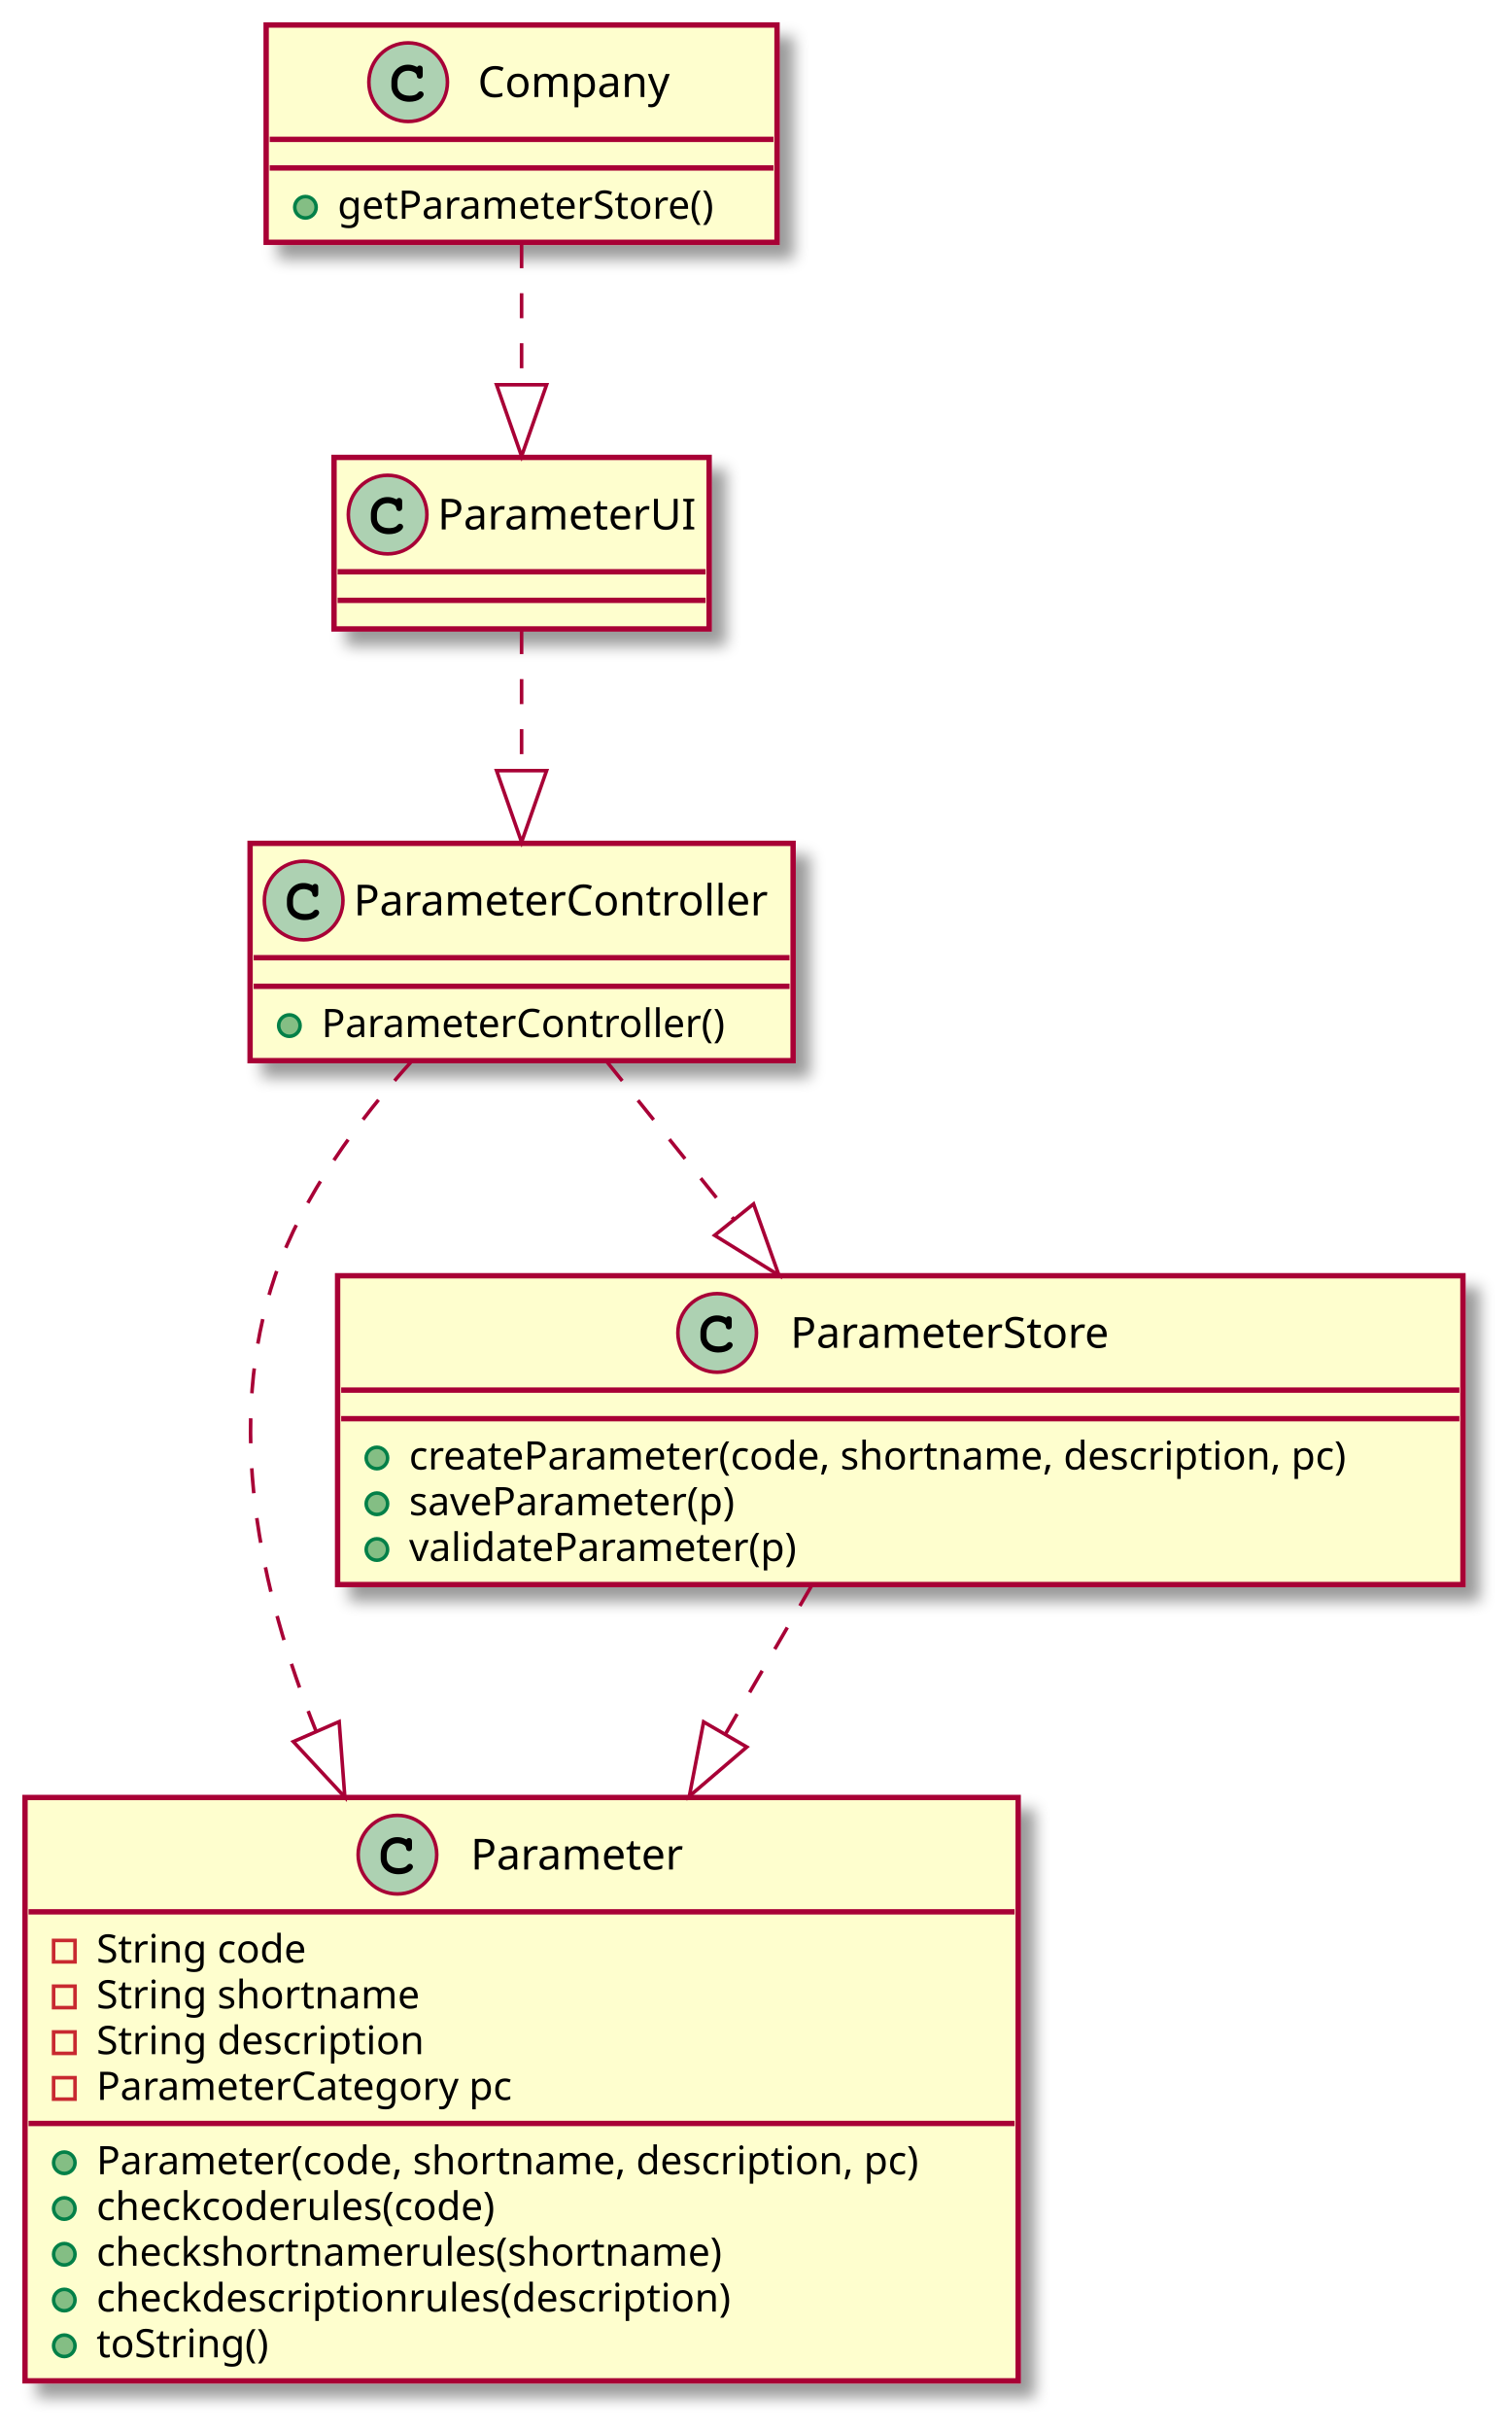
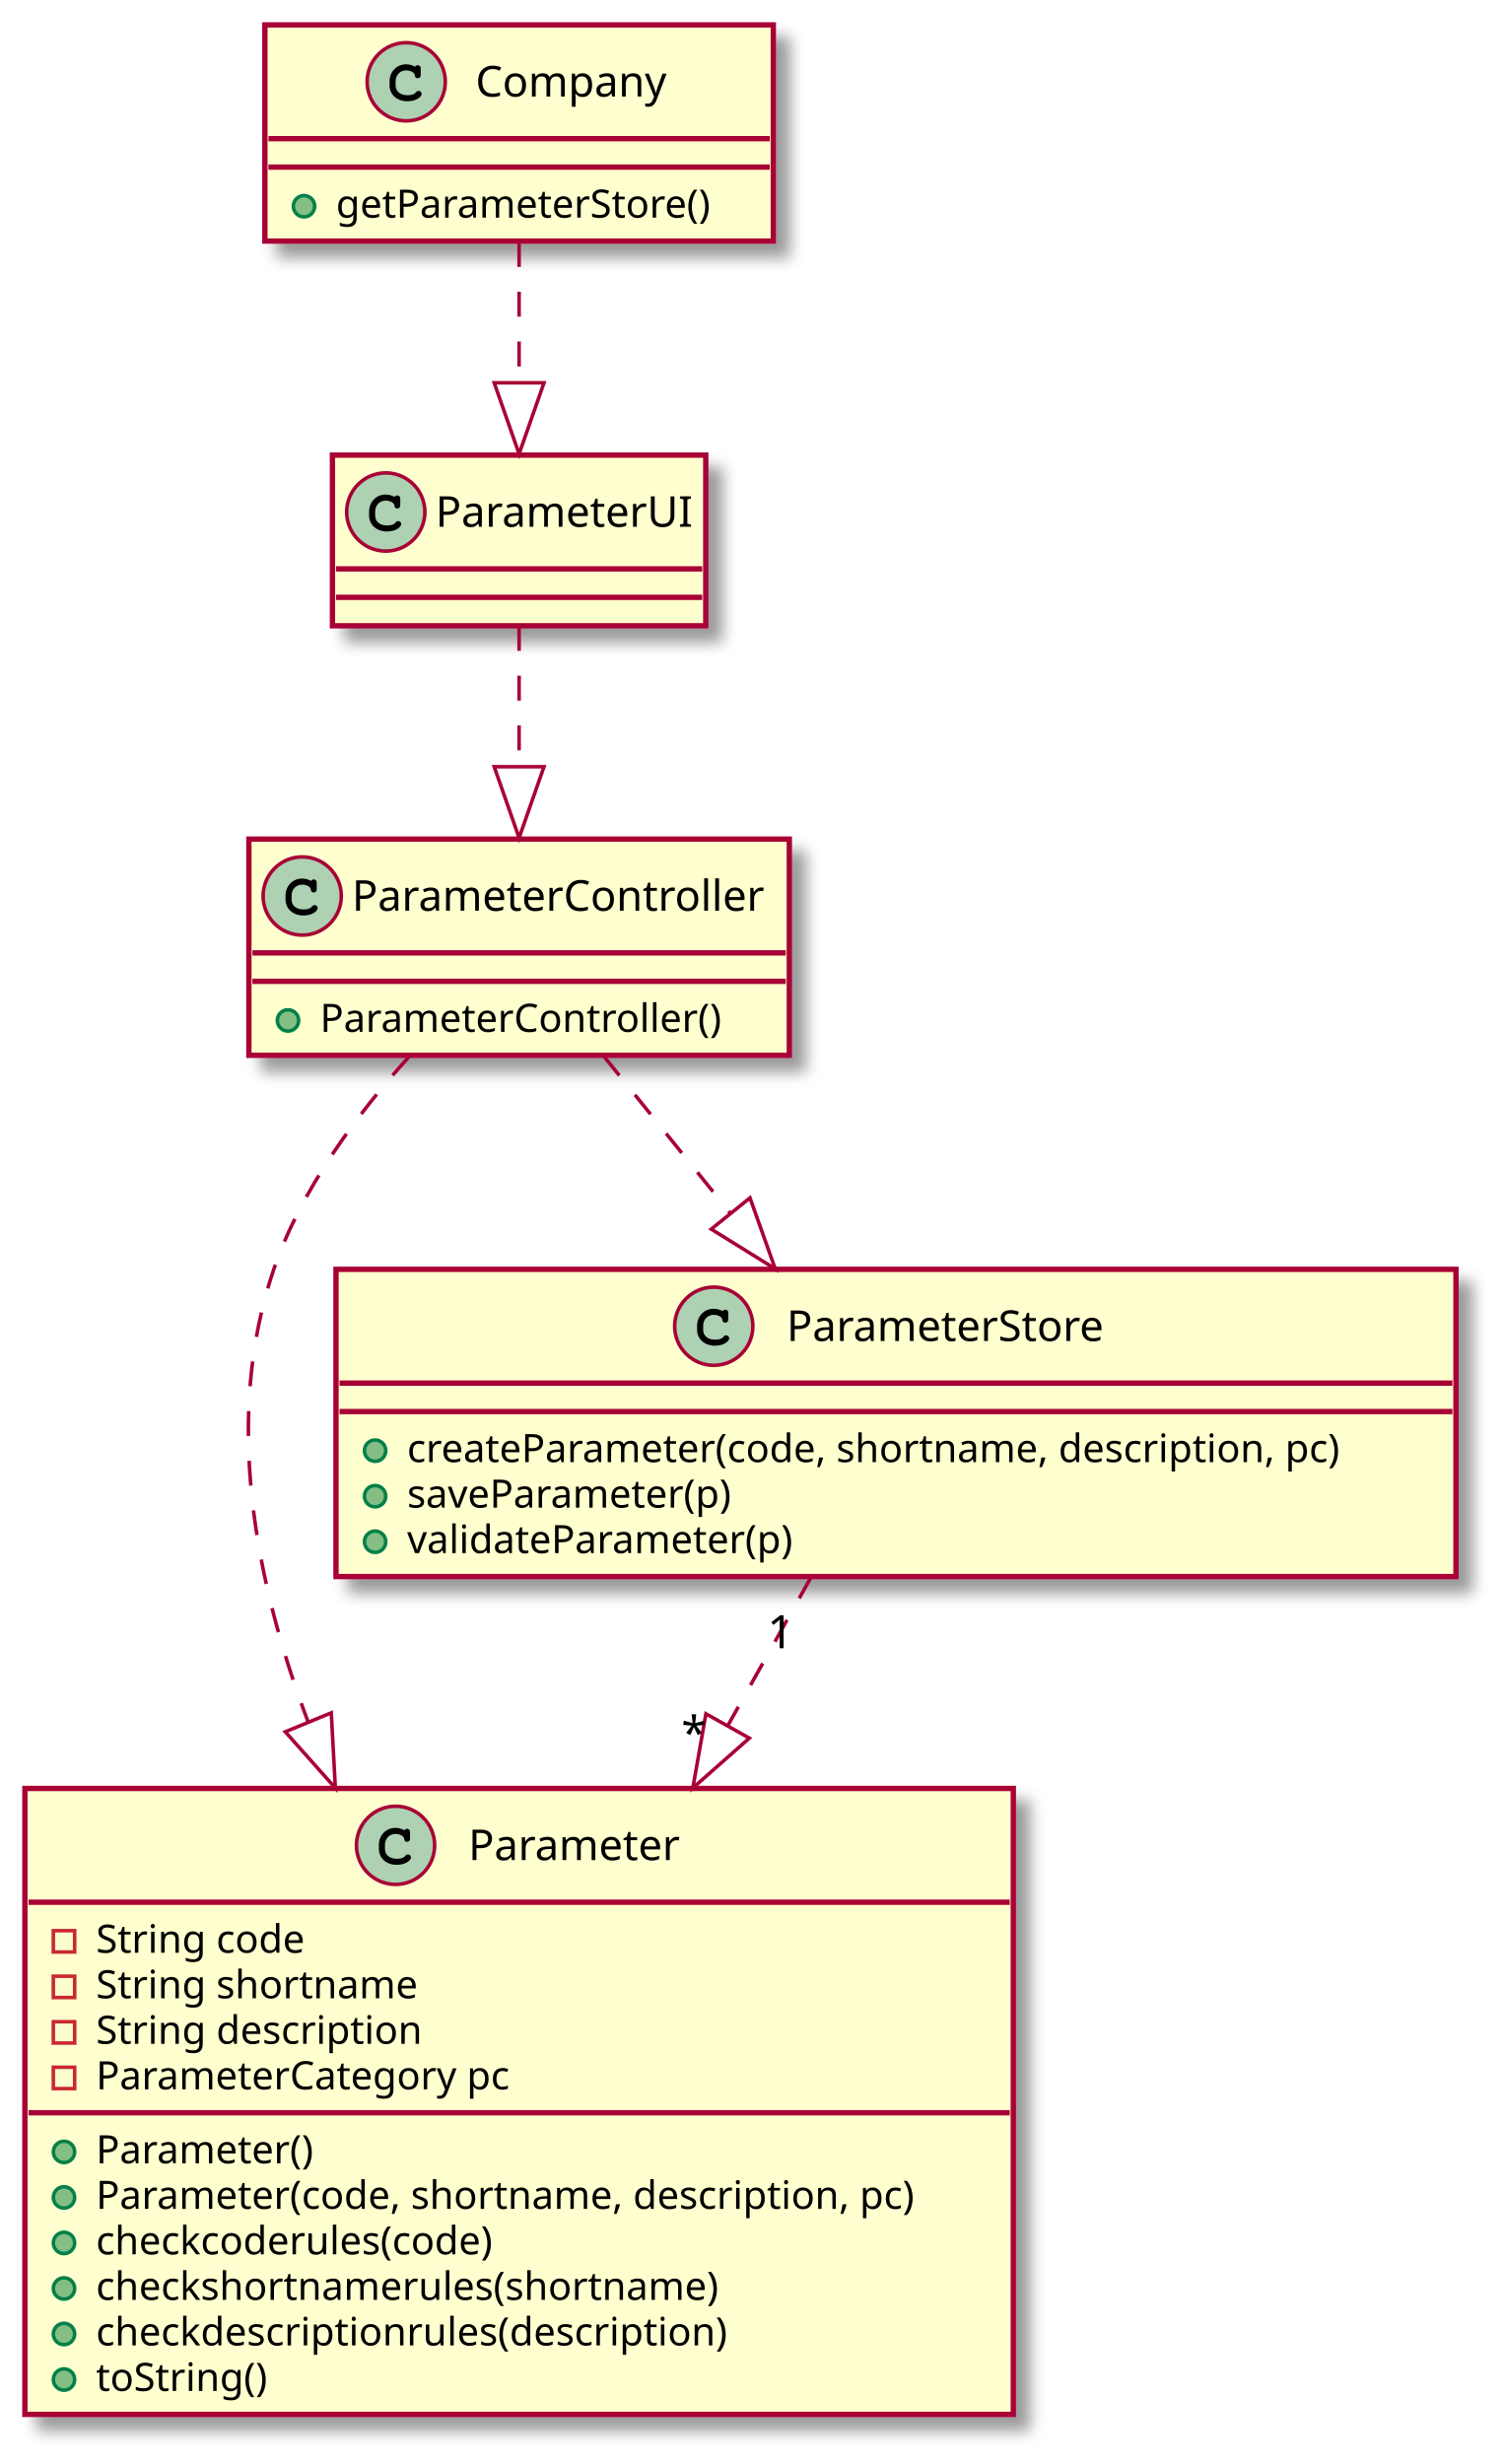
- <svg xmlns="http://www.w3.org/2000/svg" contentScriptType="application/ecmascript" contentStyleType="text/css" height="680px" preserveAspectRatio="none" style="width:423px;height:680px;" version="1.1" viewBox="0 0 423 680" width="423px" zoomAndPan="magnify">
+ <svg xmlns="http://www.w3.org/2000/svg" contentScriptType="application/ecmascript" contentStyleType="text/css" height="693px" preserveAspectRatio="none" style="width:423px;height:693px;" version="1.1" viewBox="0 0 423 693" width="423px" zoomAndPan="magnify">
  <defs>
-     <filter height="300%" id="f1g4fczk6yhvf9" width="300%" x="-1" y="-1">
+     <filter height="300%" id="fp2eysqt8reg0" width="300%" x="-1" y="-1">
      <feGaussianBlur result="blurOut" stdDeviation="2.0" />
      <feColorMatrix in="blurOut" result="blurOut2" type="matrix" values="0 0 0 0 0 0 0 0 0 0 0 0 0 0 0 0 0 0 .4 0" />
      <feOffset dx="4.0" dy="4.0" in="blurOut2" result="blurOut3" />
      <feBlend in="SourceGraphic" in2="blurOut3" mode="normal" />
    </filter>
  </defs>
  <g>
-     <rect codeLine="1" fill="#FEFECE" filter="url(#f1g4fczk6yhvf9)" height="60.805" id="Company" style="stroke:#A80036;stroke-width:1.5;" width="143" x="74.5" y="7" />
+     <rect codeLine="1" fill="#FEFECE" filter="url(#fp2eysqt8reg0)" height="60.805" id="Company" style="stroke:#A80036;stroke-width:1.5;" width="143" x="74.5" y="7" />
    <ellipse cx="114.25" cy="23" fill="#ADD1B2" rx="11" ry="11" style="stroke:#A80036;stroke-width:1.0;" />
    <path d="M116.594,18.672 C115.656,18.234 115.062,18.094 114.188,18.094 C111.562,18.094 109.562,20.172 109.562,22.891 L109.562,24.016 C109.562,26.594 111.672,28.484 114.562,28.484 C115.781,28.484 116.938,28.188 117.688,27.641 C118.266,27.234 118.594,26.781 118.594,26.391 C118.594,25.938 118.203,25.547 117.734,25.547 C117.516,25.547 117.312,25.625 117.125,25.812 C116.672,26.297 116.672,26.297 116.484,26.391 C116.062,26.656 115.375,26.781 114.609,26.781 C112.562,26.781 111.266,25.688 111.266,23.984 L111.266,22.891 C111.266,21.109 112.516,19.797 114.25,19.797 C114.828,19.797 115.438,19.953 115.906,20.203 C116.391,20.484 116.562,20.703 116.656,21.109 C116.719,21.516 116.75,21.641 116.891,21.766 C117.031,21.906 117.266,22.016 117.484,22.016 C117.75,22.016 118.016,21.875 118.188,21.656 C118.297,21.5 118.328,21.312 118.328,20.891 L118.328,19.469 C118.328,19.031 118.312,18.906 118.219,18.75 C118.062,18.484 117.781,18.344 117.484,18.344 C117.188,18.344 116.984,18.438 116.766,18.75 L116.594,18.672 Z " fill="#000000" />
    <text fill="#000000" font-family="sans-serif" font-size="12" lengthAdjust="spacing" textLength="56" x="133.75" y="27.154">Company</text>
    <line style="stroke:#A80036;stroke-width:1.5;" x1="75.5" x2="216.5" y1="39" y2="39" />
    <line style="stroke:#A80036;stroke-width:1.5;" x1="75.5" x2="216.5" y1="47" y2="47" />
    <ellipse cx="85.5" cy="58" fill="#84BE84" rx="3" ry="3" style="stroke:#038048;stroke-width:1.0;" />
    <text fill="#000000" font-family="sans-serif" font-size="11" lengthAdjust="spacing" textLength="117" x="94.5" y="61.21">getParameterStore()</text>
-     <rect codeLine="4" fill="#FEFECE" filter="url(#f1g4fczk6yhvf9)" height="163.242" id="Parameter" style="stroke:#A80036;stroke-width:1.5;" width="278" x="7" y="503" />
+     <rect codeLine="4" fill="#FEFECE" filter="url(#fp2eysqt8reg0)" height="176.047" id="Parameter" style="stroke:#A80036;stroke-width:1.5;" width="278" x="7" y="503" />
    <ellipse cx="111.25" cy="519" fill="#ADD1B2" rx="11" ry="11" style="stroke:#A80036;stroke-width:1.0;" />
    <path d="M113.594,514.672 C112.656,514.234 112.062,514.094 111.188,514.094 C108.562,514.094 106.562,516.172 106.562,518.891 L106.562,520.016 C106.562,522.594 108.672,524.484 111.562,524.484 C112.781,524.484 113.938,524.188 114.688,523.641 C115.266,523.234 115.594,522.781 115.594,522.391 C115.594,521.938 115.203,521.547 114.734,521.547 C114.516,521.547 114.312,521.625 114.125,521.812 C113.672,522.297 113.672,522.297 113.484,522.391 C113.062,522.656 112.375,522.781 111.609,522.781 C109.562,522.781 108.266,521.688 108.266,519.984 L108.266,518.891 C108.266,517.109 109.516,515.797 111.25,515.797 C111.828,515.797 112.438,515.953 112.906,516.203 C113.391,516.484 113.562,516.703 113.656,517.109 C113.719,517.516 113.75,517.641 113.891,517.766 C114.031,517.906 114.266,518.016 114.484,518.016 C114.75,518.016 115.016,517.875 115.188,517.656 C115.297,517.5 115.328,517.312 115.328,516.891 L115.328,515.469 C115.328,515.031 115.312,514.906 115.219,514.75 C115.062,514.484 114.781,514.344 114.484,514.344 C114.188,514.344 113.984,514.438 113.766,514.75 L113.594,514.672 Z " fill="#000000" />
    <text fill="#000000" font-family="sans-serif" font-size="12" lengthAdjust="spacing" textLength="61" x="131.75" y="523.154">Parameter</text>
    <line style="stroke:#A80036;stroke-width:1.5;" x1="8" x2="284" y1="535" y2="535" />
    <rect fill="none" height="6" style="stroke:#C82930;stroke-width:1.0;" width="6" x="15" y="543" />
    <text fill="#000000" font-family="sans-serif" font-size="11" lengthAdjust="spacing" textLength="65" x="27" y="549.21">String code</text>
    <rect fill="none" height="6" style="stroke:#C82930;stroke-width:1.0;" width="6" x="15" y="555.805" />
    <text fill="#000000" font-family="sans-serif" font-size="11" lengthAdjust="spacing" textLength="98" x="27" y="562.015">String shortname</text>
    <rect fill="none" height="6" style="stroke:#C82930;stroke-width:1.0;" width="6" x="15" y="568.609" />
    <text fill="#000000" font-family="sans-serif" font-size="11" lengthAdjust="spacing" textLength="99" x="27" y="574.82">String description</text>
    <rect fill="none" height="6" style="stroke:#C82930;stroke-width:1.0;" width="6" x="15" y="581.414" />
    <text fill="#000000" font-family="sans-serif" font-size="11" lengthAdjust="spacing" textLength="128" x="27" y="587.625">ParameterCategory pc</text>
    <line style="stroke:#A80036;stroke-width:1.5;" x1="8" x2="284" y1="594.219" y2="594.219" />
    <ellipse cx="18" cy="605.219" fill="#84BE84" rx="3" ry="3" style="stroke:#038048;stroke-width:1.0;" />
-     <text fill="#000000" font-family="sans-serif" font-size="11" lengthAdjust="spacing" textLength="252" x="27" y="608.429">Parameter(code, shortname, description, pc)</text>
+     <text fill="#000000" font-family="sans-serif" font-size="11" lengthAdjust="spacing" textLength="67" x="27" y="608.429">Parameter()</text>
    <ellipse cx="18" cy="618.023" fill="#84BE84" rx="3" ry="3" style="stroke:#038048;stroke-width:1.0;" />
-     <text fill="#000000" font-family="sans-serif" font-size="11" lengthAdjust="spacing" textLength="125" x="27" y="621.234">checkcoderules(code)</text>
+     <text fill="#000000" font-family="sans-serif" font-size="11" lengthAdjust="spacing" textLength="252" x="27" y="621.234">Parameter(code, shortname, description, pc)</text>
    <ellipse cx="18" cy="630.828" fill="#84BE84" rx="3" ry="3" style="stroke:#038048;stroke-width:1.0;" />
-     <text fill="#000000" font-family="sans-serif" font-size="11" lengthAdjust="spacing" textLength="191" x="27" y="634.039">checkshortnamerules(shortname)</text>
+     <text fill="#000000" font-family="sans-serif" font-size="11" lengthAdjust="spacing" textLength="125" x="27" y="634.039">checkcoderules(code)</text>
    <ellipse cx="18" cy="643.633" fill="#84BE84" rx="3" ry="3" style="stroke:#038048;stroke-width:1.0;" />
-     <text fill="#000000" font-family="sans-serif" font-size="11" lengthAdjust="spacing" textLength="193" x="27" y="646.843">checkdescriptionrules(description)</text>
+     <text fill="#000000" font-family="sans-serif" font-size="11" lengthAdjust="spacing" textLength="191" x="27" y="646.843">checkshortnamerules(shortname)</text>
    <ellipse cx="18" cy="656.438" fill="#84BE84" rx="3" ry="3" style="stroke:#038048;stroke-width:1.0;" />
-     <text fill="#000000" font-family="sans-serif" font-size="11" lengthAdjust="spacing" textLength="52" x="27" y="659.648">toString()</text>
-     <rect codeLine="15" fill="#FEFECE" filter="url(#f1g4fczk6yhvf9)" height="86.414" id="ParameterStore" style="stroke:#A80036;stroke-width:1.5;" width="315" x="94.5" y="357" />
+     <text fill="#000000" font-family="sans-serif" font-size="11" lengthAdjust="spacing" textLength="193" x="27" y="659.648">checkdescriptionrules(description)</text>
+     <ellipse cx="18" cy="669.242" fill="#84BE84" rx="3" ry="3" style="stroke:#038048;stroke-width:1.0;" />
+     <text fill="#000000" font-family="sans-serif" font-size="11" lengthAdjust="spacing" textLength="52" x="27" y="672.453">toString()</text>
+     <rect codeLine="16" fill="#FEFECE" filter="url(#fp2eysqt8reg0)" height="86.414" id="ParameterStore" style="stroke:#A80036;stroke-width:1.5;" width="315" x="94.5" y="357" />
    <ellipse cx="200.75" cy="373" fill="#ADD1B2" rx="11" ry="11" style="stroke:#A80036;stroke-width:1.0;" />
    <path d="M203.094,368.672 C202.156,368.234 201.562,368.094 200.688,368.094 C198.062,368.094 196.062,370.172 196.062,372.891 L196.062,374.016 C196.062,376.594 198.172,378.484 201.062,378.484 C202.281,378.484 203.438,378.188 204.188,377.641 C204.766,377.234 205.094,376.781 205.094,376.391 C205.094,375.938 204.703,375.547 204.234,375.547 C204.016,375.547 203.812,375.625 203.625,375.812 C203.172,376.297 203.172,376.297 202.984,376.391 C202.562,376.656 201.875,376.781 201.109,376.781 C199.062,376.781 197.766,375.688 197.766,373.984 L197.766,372.891 C197.766,371.109 199.016,369.797 200.75,369.797 C201.328,369.797 201.938,369.953 202.406,370.203 C202.891,370.484 203.062,370.703 203.156,371.109 C203.219,371.516 203.25,371.641 203.391,371.766 C203.531,371.906 203.766,372.016 203.984,372.016 C204.25,372.016 204.516,371.875 204.688,371.656 C204.797,371.5 204.828,371.312 204.828,370.891 L204.828,369.469 C204.828,369.031 204.812,368.906 204.719,368.75 C204.562,368.484 204.281,368.344 203.984,368.344 C203.688,368.344 203.484,368.438 203.266,368.75 L203.094,368.672 Z " fill="#000000" />
    <text fill="#000000" font-family="sans-serif" font-size="12" lengthAdjust="spacing" textLength="94" x="221.25" y="377.154">ParameterStore</text>
    <line style="stroke:#A80036;stroke-width:1.5;" x1="95.5" x2="408.5" y1="389" y2="389" />
    <line style="stroke:#A80036;stroke-width:1.5;" x1="95.5" x2="408.5" y1="397" y2="397" />
    <ellipse cx="105.5" cy="408" fill="#84BE84" rx="3" ry="3" style="stroke:#038048;stroke-width:1.0;" />
    <text fill="#000000" font-family="sans-serif" font-size="11" lengthAdjust="spacing" textLength="289" x="114.5" y="411.21">createParameter(code, shortname, description, pc)</text>
    <ellipse cx="105.5" cy="420.805" fill="#84BE84" rx="3" ry="3" style="stroke:#038048;stroke-width:1.0;" />
    <text fill="#000000" font-family="sans-serif" font-size="11" lengthAdjust="spacing" textLength="102" x="114.5" y="424.015">saveParameter(p)</text>
    <ellipse cx="105.5" cy="433.609" fill="#84BE84" rx="3" ry="3" style="stroke:#038048;stroke-width:1.0;" />
    <text fill="#000000" font-family="sans-serif" font-size="11" lengthAdjust="spacing" textLength="120" x="114.5" y="436.82">validateParameter(p)</text>
-     <rect codeLine="21" fill="#FEFECE" filter="url(#f1g4fczk6yhvf9)" height="60.805" id="ParameterController" style="stroke:#A80036;stroke-width:1.5;" width="152" x="70" y="236" />
+     <rect codeLine="22" fill="#FEFECE" filter="url(#fp2eysqt8reg0)" height="60.805" id="ParameterController" style="stroke:#A80036;stroke-width:1.5;" width="152" x="70" y="236" />
    <ellipse cx="85" cy="252" fill="#ADD1B2" rx="11" ry="11" style="stroke:#A80036;stroke-width:1.0;" />
    <path d="M87.344,247.672 C86.406,247.234 85.812,247.094 84.938,247.094 C82.312,247.094 80.312,249.172 80.312,251.891 L80.312,253.016 C80.312,255.594 82.422,257.484 85.312,257.484 C86.531,257.484 87.688,257.188 88.438,256.641 C89.016,256.234 89.344,255.781 89.344,255.391 C89.344,254.938 88.953,254.547 88.484,254.547 C88.266,254.547 88.062,254.625 87.875,254.812 C87.422,255.297 87.422,255.297 87.234,255.391 C86.812,255.656 86.125,255.781 85.359,255.781 C83.312,255.781 82.016,254.688 82.016,252.984 L82.016,251.891 C82.016,250.109 83.266,248.797 85,248.797 C85.578,248.797 86.188,248.953 86.656,249.203 C87.141,249.484 87.312,249.703 87.406,250.109 C87.469,250.516 87.5,250.641 87.641,250.766 C87.781,250.906 88.016,251.016 88.234,251.016 C88.5,251.016 88.766,250.875 88.938,250.656 C89.047,250.5 89.078,250.312 89.078,249.891 L89.078,248.469 C89.078,248.031 89.062,247.906 88.969,247.75 C88.812,247.484 88.531,247.344 88.234,247.344 C87.938,247.344 87.734,247.438 87.516,247.75 L87.344,247.672 Z " fill="#000000" />
    <text fill="#000000" font-family="sans-serif" font-size="12" lengthAdjust="spacing" textLength="120" x="99" y="256.154">ParameterController</text>
    <line style="stroke:#A80036;stroke-width:1.5;" x1="71" x2="221" y1="268" y2="268" />
    <line style="stroke:#A80036;stroke-width:1.5;" x1="71" x2="221" y1="276" y2="276" />
    <ellipse cx="81" cy="287" fill="#84BE84" rx="3" ry="3" style="stroke:#038048;stroke-width:1.0;" />
    <text fill="#000000" font-family="sans-serif" font-size="11" lengthAdjust="spacing" textLength="122" x="90" y="290.21">ParameterController()</text>
-     <rect codeLine="25" fill="#FEFECE" filter="url(#f1g4fczk6yhvf9)" height="48" id="ParameterUI" style="stroke:#A80036;stroke-width:1.5;" width="105" x="93.5" y="128" />
+     <rect codeLine="26" fill="#FEFECE" filter="url(#fp2eysqt8reg0)" height="48" id="ParameterUI" style="stroke:#A80036;stroke-width:1.5;" width="105" x="93.5" y="128" />
    <ellipse cx="108.5" cy="144" fill="#ADD1B2" rx="11" ry="11" style="stroke:#A80036;stroke-width:1.0;" />
    <path d="M110.844,139.672 C109.906,139.234 109.312,139.094 108.438,139.094 C105.812,139.094 103.812,141.172 103.812,143.891 L103.812,145.016 C103.812,147.594 105.922,149.484 108.812,149.484 C110.031,149.484 111.188,149.188 111.938,148.641 C112.516,148.234 112.844,147.781 112.844,147.391 C112.844,146.938 112.453,146.547 111.984,146.547 C111.766,146.547 111.562,146.625 111.375,146.812 C110.922,147.297 110.922,147.297 110.734,147.391 C110.312,147.656 109.625,147.781 108.859,147.781 C106.812,147.781 105.516,146.688 105.516,144.984 L105.516,143.891 C105.516,142.109 106.766,140.797 108.5,140.797 C109.078,140.797 109.688,140.953 110.156,141.203 C110.641,141.484 110.812,141.703 110.906,142.109 C110.969,142.516 111,142.641 111.141,142.766 C111.281,142.906 111.516,143.016 111.734,143.016 C112,143.016 112.266,142.875 112.438,142.656 C112.547,142.5 112.578,142.312 112.578,141.891 L112.578,140.469 C112.578,140.031 112.562,139.906 112.469,139.75 C112.312,139.484 112.031,139.344 111.734,139.344 C111.438,139.344 111.234,139.438 111.016,139.75 L110.844,139.672 Z " fill="#000000" />
    <text fill="#000000" font-family="sans-serif" font-size="12" lengthAdjust="spacing" textLength="73" x="122.5" y="148.154">ParameterUI</text>
    <line style="stroke:#A80036;stroke-width:1.5;" x1="94.5" x2="197.5" y1="160" y2="160" />
    <line style="stroke:#A80036;stroke-width:1.5;" x1="94.5" x2="197.5" y1="168" y2="168" />
-     <path codeLine="27" d="M146,68.058 C146,80.131 146,94.34 146,107.554 " fill="none" id="Company-to-ParameterUI" style="stroke:#A80036;stroke-width:1.0;stroke-dasharray:7.0,7.0;" />
+     <path codeLine="28" d="M146,68.058 C146,80.131 146,94.34 146,107.554 " fill="none" id="Company-to-ParameterUI" style="stroke:#A80036;stroke-width:1.0;stroke-dasharray:7.0,7.0;" />
    <polygon fill="none" points="153,107.669,146,127.669,139,107.669,153,107.669" style="stroke:#A80036;stroke-width:1.0;" />
-     <path codeLine="28" d="M146,176.038 C146,187.478 146,201.774 146,215.559 " fill="none" id="ParameterUI-to-ParameterController" style="stroke:#A80036;stroke-width:1.0;stroke-dasharray:7.0,7.0;" />
+     <path codeLine="29" d="M146,176.038 C146,187.478 146,201.774 146,215.559 " fill="none" id="ParameterUI-to-ParameterController" style="stroke:#A80036;stroke-width:1.0;stroke-dasharray:7.0,7.0;" />
    <polygon fill="none" points="153,215.65,146,235.65,139,215.65,153,215.65" style="stroke:#A80036;stroke-width:1.0;" />
-     <path codeLine="29" d="M169.788,297.011 C180.344,310.106 193.148,325.99 205.477,341.285 " fill="none" id="ParameterController-to-ParameterStore" style="stroke:#A80036;stroke-width:1.0;stroke-dasharray:7.0,7.0;" />
+     <path codeLine="30" d="M169.788,297.011 C180.344,310.106 193.148,325.99 205.477,341.285 " fill="none" id="ParameterController-to-ParameterStore" style="stroke:#A80036;stroke-width:1.0;stroke-dasharray:7.0,7.0;" />
    <polygon fill="none" points="210.937,336.905,218.039,356.869,200.037,345.691,210.937,336.905" style="stroke:#A80036;stroke-width:1.0;" />
-     <path codeLine="30" d="M115.06,297.17 C100.49,313.305 84.656,334.529 77,357 C62.865,398.484 72.471,444.7 88.496,484.511 " fill="none" id="ParameterController-to-Parameter" style="stroke:#A80036;stroke-width:1.0;stroke-dasharray:7.0,7.0;" />
-     <polygon fill="none" points="94.936,481.77,96.523,502.9,82.106,487.371,94.936,481.77" style="stroke:#A80036;stroke-width:1.0;" />
-     <path codeLine="31" d="M227.415,443.328 C220.03,456.043 211.6,470.556 203.029,485.314 " fill="none" id="ParameterStore-to-Parameter" style="stroke:#A80036;stroke-width:1.0;stroke-dasharray:7.0,7.0;" />
-     <polygon fill="none" points="209.054,488.877,192.956,502.656,196.948,481.846,209.054,488.877" style="stroke:#A80036;stroke-width:1.0;" />
+     <path codeLine="31" d="M115.06,297.17 C100.49,313.305 84.656,334.529 77,357 C62.934,398.282 71.48,444.219 86.67,484.319 " fill="none" id="ParameterController-to-Parameter" style="stroke:#A80036;stroke-width:1.0;stroke-dasharray:7.0,7.0;" />
+     <polygon fill="none" points="93.175,481.731,94.323,502.89,80.231,487.066,93.175,481.731" style="stroke:#A80036;stroke-width:1.0;" />
+     <path codeLine="32" d="M228.212,443.415 C221.104,456.088 212.978,470.577 204.663,485.403 " fill="none" id="ParameterStore-to-Parameter" style="stroke:#A80036;stroke-width:1.0;stroke-dasharray:7.0,7.0;" />
+     <polygon fill="none" points="210.755,488.851,194.866,502.871,198.544,482.003,210.755,488.851" style="stroke:#A80036;stroke-width:1.0;" />
+     <text fill="#000000" font-family="sans-serif" font-size="13" lengthAdjust="spacing" textLength="8" x="215.783" y="463.574">1</text>
+     <text fill="#000000" font-family="sans-serif" font-size="13" lengthAdjust="spacing" textLength="7" x="191.623" y="492.022">*</text>
  </g>
</svg>
